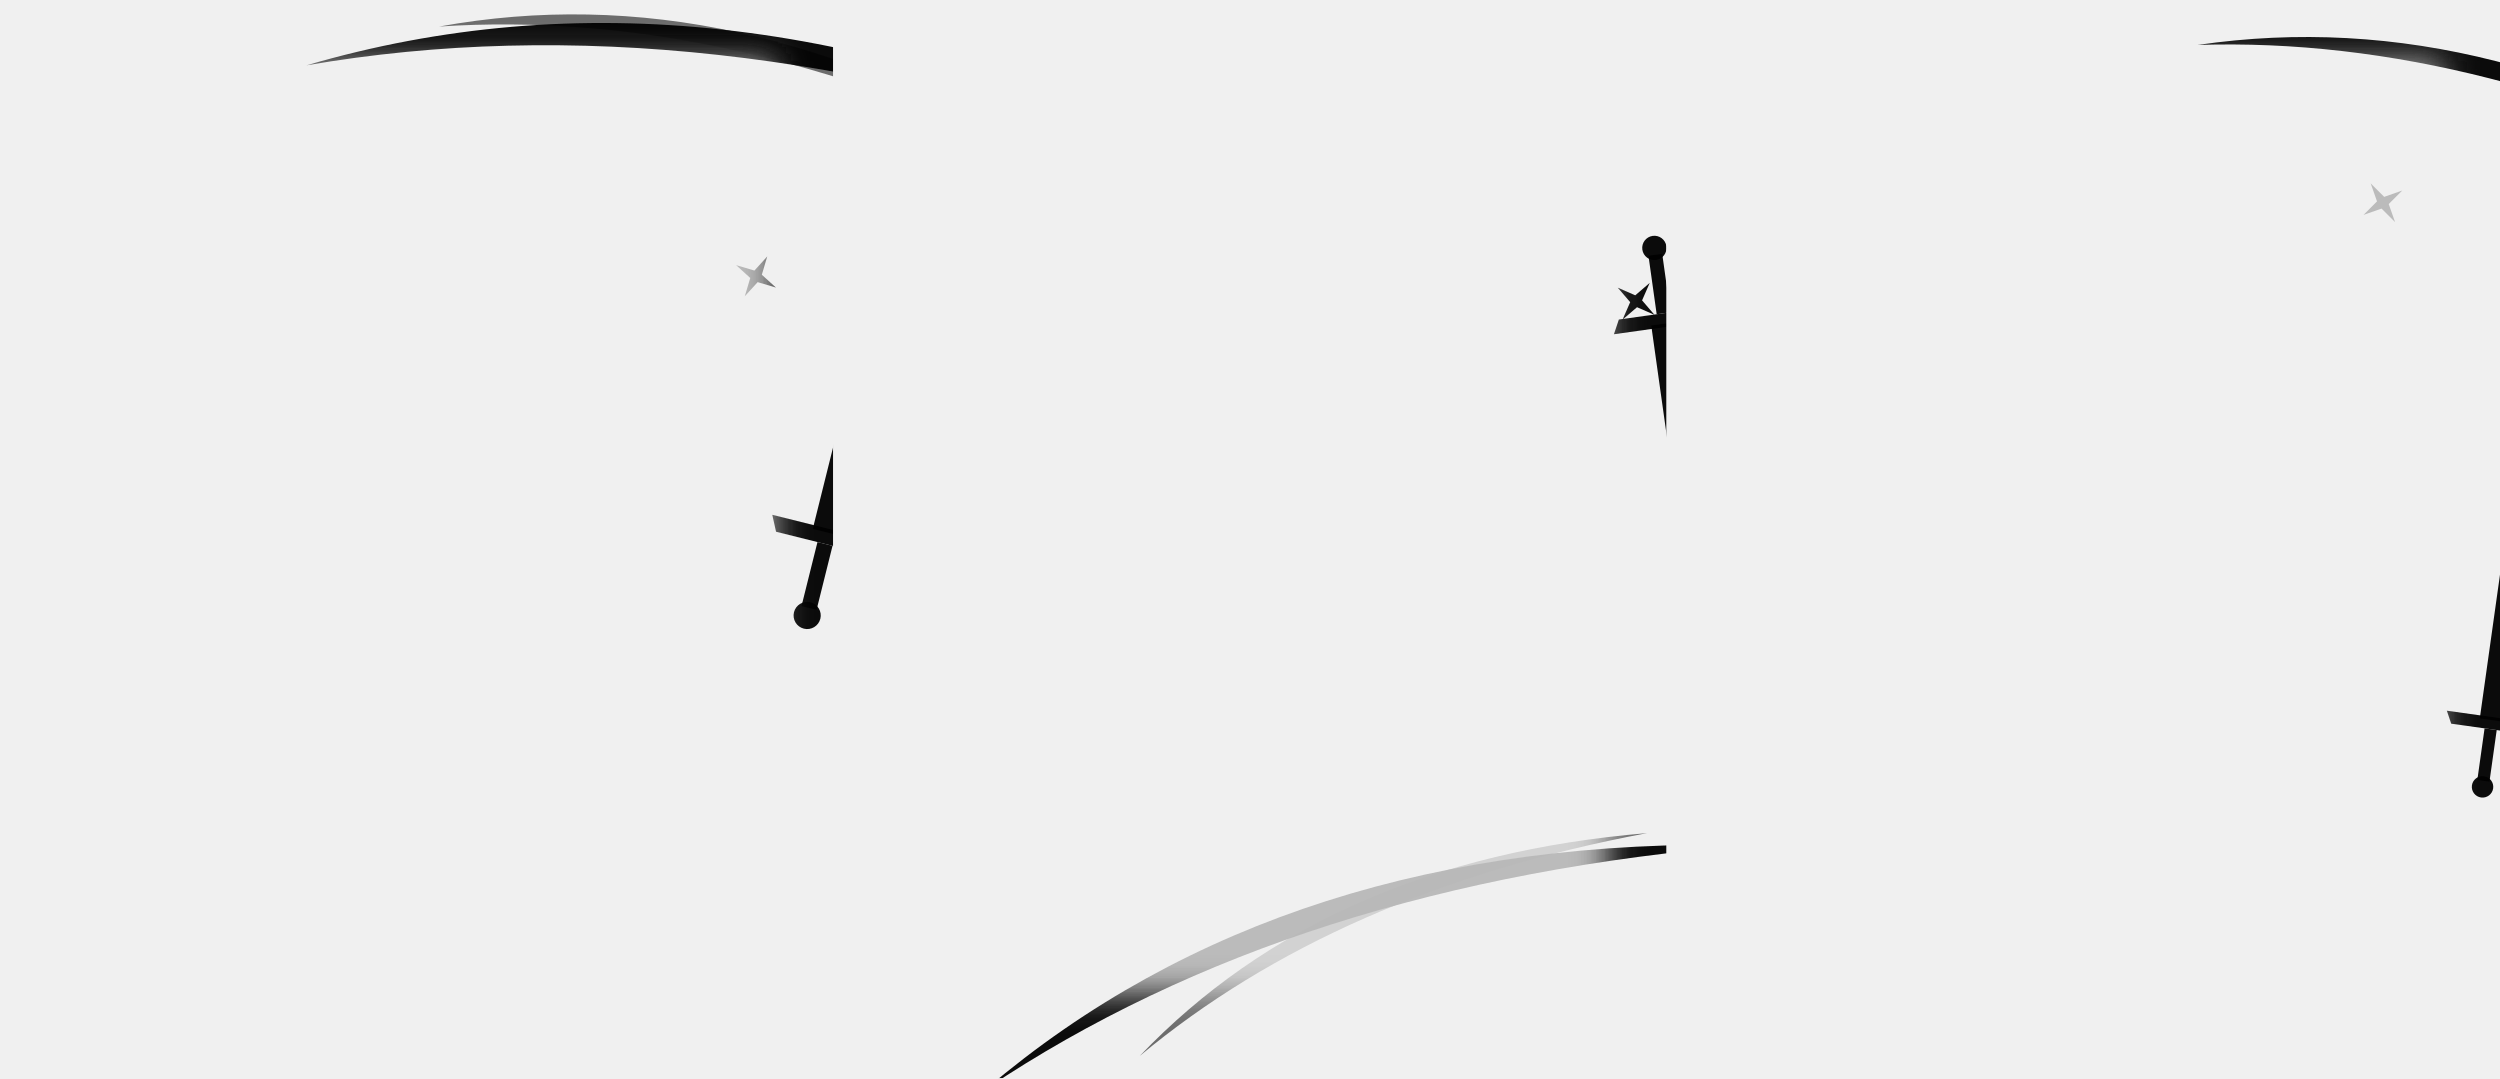
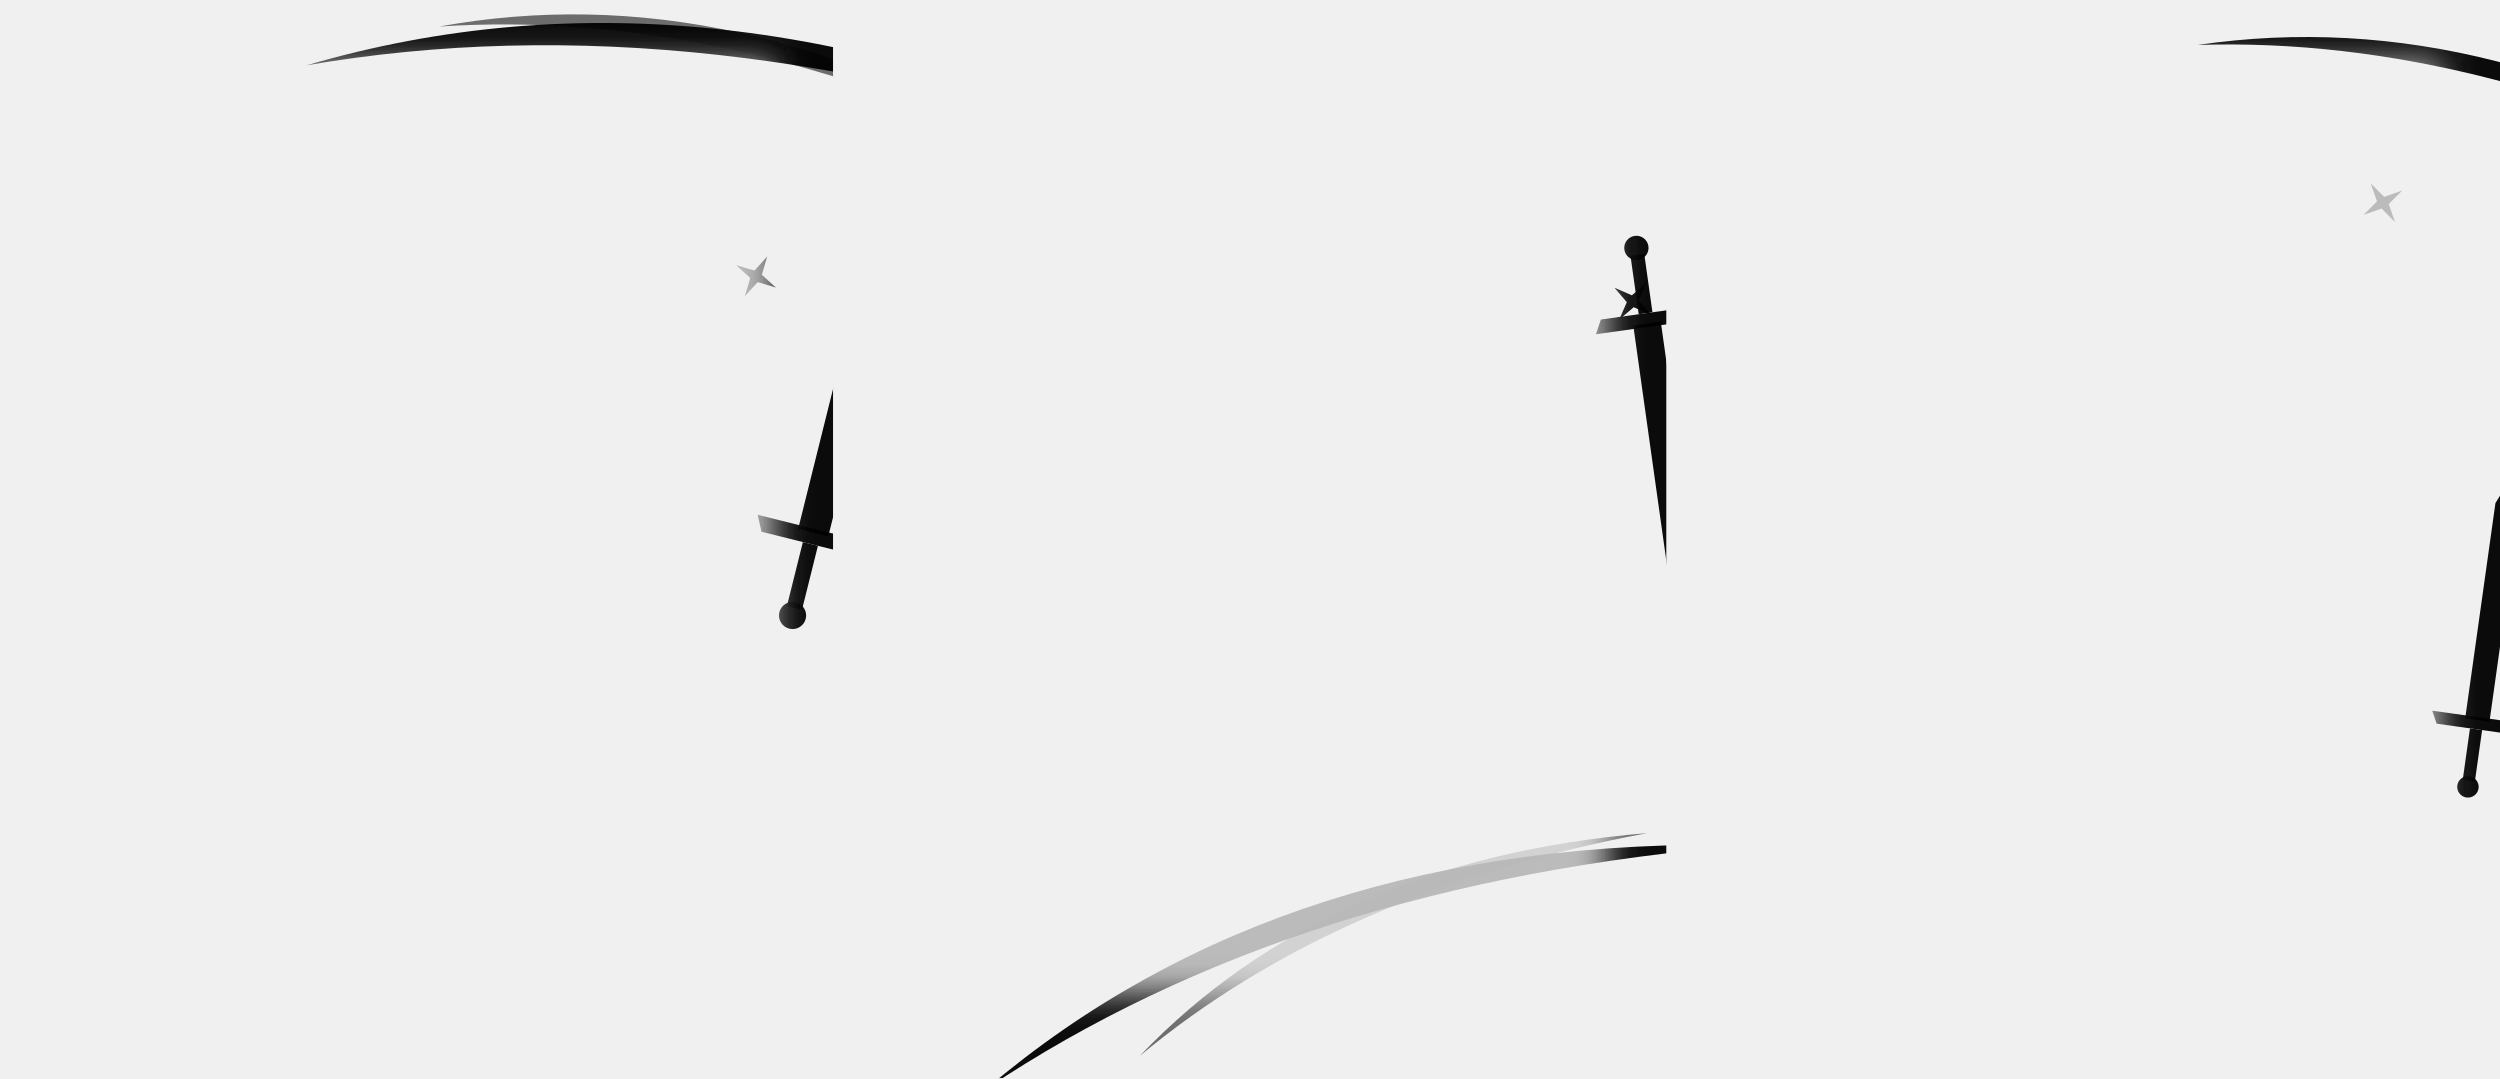
<svg xmlns="http://www.w3.org/2000/svg" width="2448" height="1056" viewBox="0 0 2448 1056">
  <defs>
    <clipPath id="pagina">
      <rect width="816" height="1056" />
    </clipPath>
    <filter id="borra" x="-10%" y="-10%" width="120%" height="120%">
      <feGaussianBlur stdDeviation="16" />
    </filter>
    <mask id="mancha" maskUnits="userSpaceOnUse" x="0" y="0" width="816" height="1056">
      <rect width="816" height="1056" fill="#fff" />
      <rect x="58" y="60" width="700" height="914" fill="#3a3a3a" filter="url(#borra)" />
      <rect x="430" y="982" width="360" height="46" fill="#555" filter="url(#borra)" />
    </mask>
  </defs>
  <g clip-path="url(#pagina)" transform="translate(0 0)">
    <g mask="url(#mancha)">
      <g transform="translate(300.0 64.0) rotate(12.0) scale(2.80)" fill-opacity="0.95" stroke-opacity="0.95">
        <path d="M0 0 Q130 -70 300 -30 Q130 -52 0 0 Z" />
      </g>
      <g transform="translate(430.0 26.0) rotate(18.0) scale(2.00)" fill-opacity="0.55" stroke-opacity="0.55">
        <path d="M0 0 Q130 -70 300 -30 Q130 -52 0 0 Z" />
      </g>
-       <g transform="translate(806.0 540.0) rotate(14.0) scale(1.90)" fill-opacity="0.95" stroke-opacity="0.95">
+       <g transform="translate(791.7 540.0) rotate(14.0) scale(1.90)" fill-opacity="0.95" stroke-opacity="0.95">
        <path d="M0 -170 L8 -152 L8 -10 L-8 -10 L-8 -152 Z" />
        <path d="M-30 -12 H30 L26 -4 H-26 Z" />
        <rect x="-4" y="-4" width="8" height="34" />
        <circle cy="34" r="7" />
      </g>
      <g transform="translate(740.3 270.6) rotate(29.4) scale(1.60)" fill-opacity="0.95" stroke-opacity="0.95">
        <path d="M0 -14 L2.6 -2.6 L14 0 L2.6 2.6 L0 14 L-2.6 2.6 L-14 0 L-2.6 -2.6 Z" />
      </g>
    </g>
  </g>
  <g clip-path="url(#pagina)" transform="translate(816 0)">
    <g mask="url(#mancha)">
      <g transform="translate(150.0 1066.0) rotate(-12.0) scale(2.60)" fill-opacity="0.95" stroke-opacity="0.95">
        <path d="M0 0 Q130 -70 300 -30 Q130 -52 0 0 Z" />
      </g>
      <g transform="translate(300.0 1034.0) rotate(-18.0) scale(1.80)" fill-opacity="0.55" stroke-opacity="0.55">
        <path d="M0 0 Q130 -70 300 -30 Q130 -52 0 0 Z" />
      </g>
-       <g transform="translate(812.0 300.0) rotate(172.0) scale(1.70)" fill-opacity="0.95" stroke-opacity="0.95">
+       <g transform="translate(794.4 300.0) rotate(172.0) scale(1.70)" fill-opacity="0.95" stroke-opacity="0.95">
        <path d="M0 -170 L8 -152 L8 -10 L-8 -10 L-8 -152 Z" />
        <path d="M-30 -12 H30 L26 -4 H-26 Z" />
        <rect x="-4" y="-4" width="8" height="34" />
        <circle cy="34" r="7" />
      </g>
-       <g transform="translate(786.1 295.0) rotate(126.5) scale(1.60)" fill-opacity="0.95" stroke-opacity="0.95">
+       <g transform="translate(782.8 295.0) rotate(126.5) scale(1.60)" fill-opacity="0.95" stroke-opacity="0.95">
        <path d="M0 -14 L2.6 -2.6 L14 0 L2.6 2.6 L0 14 L-2.6 2.6 L-14 0 L-2.6 -2.6 Z" />
      </g>
    </g>
  </g>
  <g clip-path="url(#pagina)" transform="translate(1632 0)">
    <g mask="url(#mancha)">
      <g transform="translate(520.0 44.0) rotate(20.0) scale(2.00)" fill-opacity="0.95" stroke-opacity="0.95">
        <path d="M0 0 Q130 -70 300 -30 Q130 -52 0 0 Z" />
      </g>
-       <g transform="translate(806.0 720.0) rotate(8.0) scale(1.50)" fill-opacity="0.95" stroke-opacity="0.95">
+       <g transform="translate(791.7 720.0) rotate(8.0) scale(1.50)" fill-opacity="0.95" stroke-opacity="0.95">
        <path d="M0 -170 L8 -152 L8 -10 L-8 -10 L-8 -152 Z" />
        <path d="M-30 -12 H30 L26 -4 H-26 Z" />
        <rect x="-4" y="-4" width="8" height="34" />
        <circle cy="34" r="7" />
      </g>
      <g transform="translate(701.3 198.5) rotate(57.8) scale(1.60)" fill-opacity="0.95" stroke-opacity="0.95">
        <path d="M0 -14 L2.6 -2.6 L14 0 L2.6 2.6 L0 14 L-2.6 2.6 L-14 0 L-2.6 -2.6 Z" />
      </g>
    </g>
  </g>
</svg>
